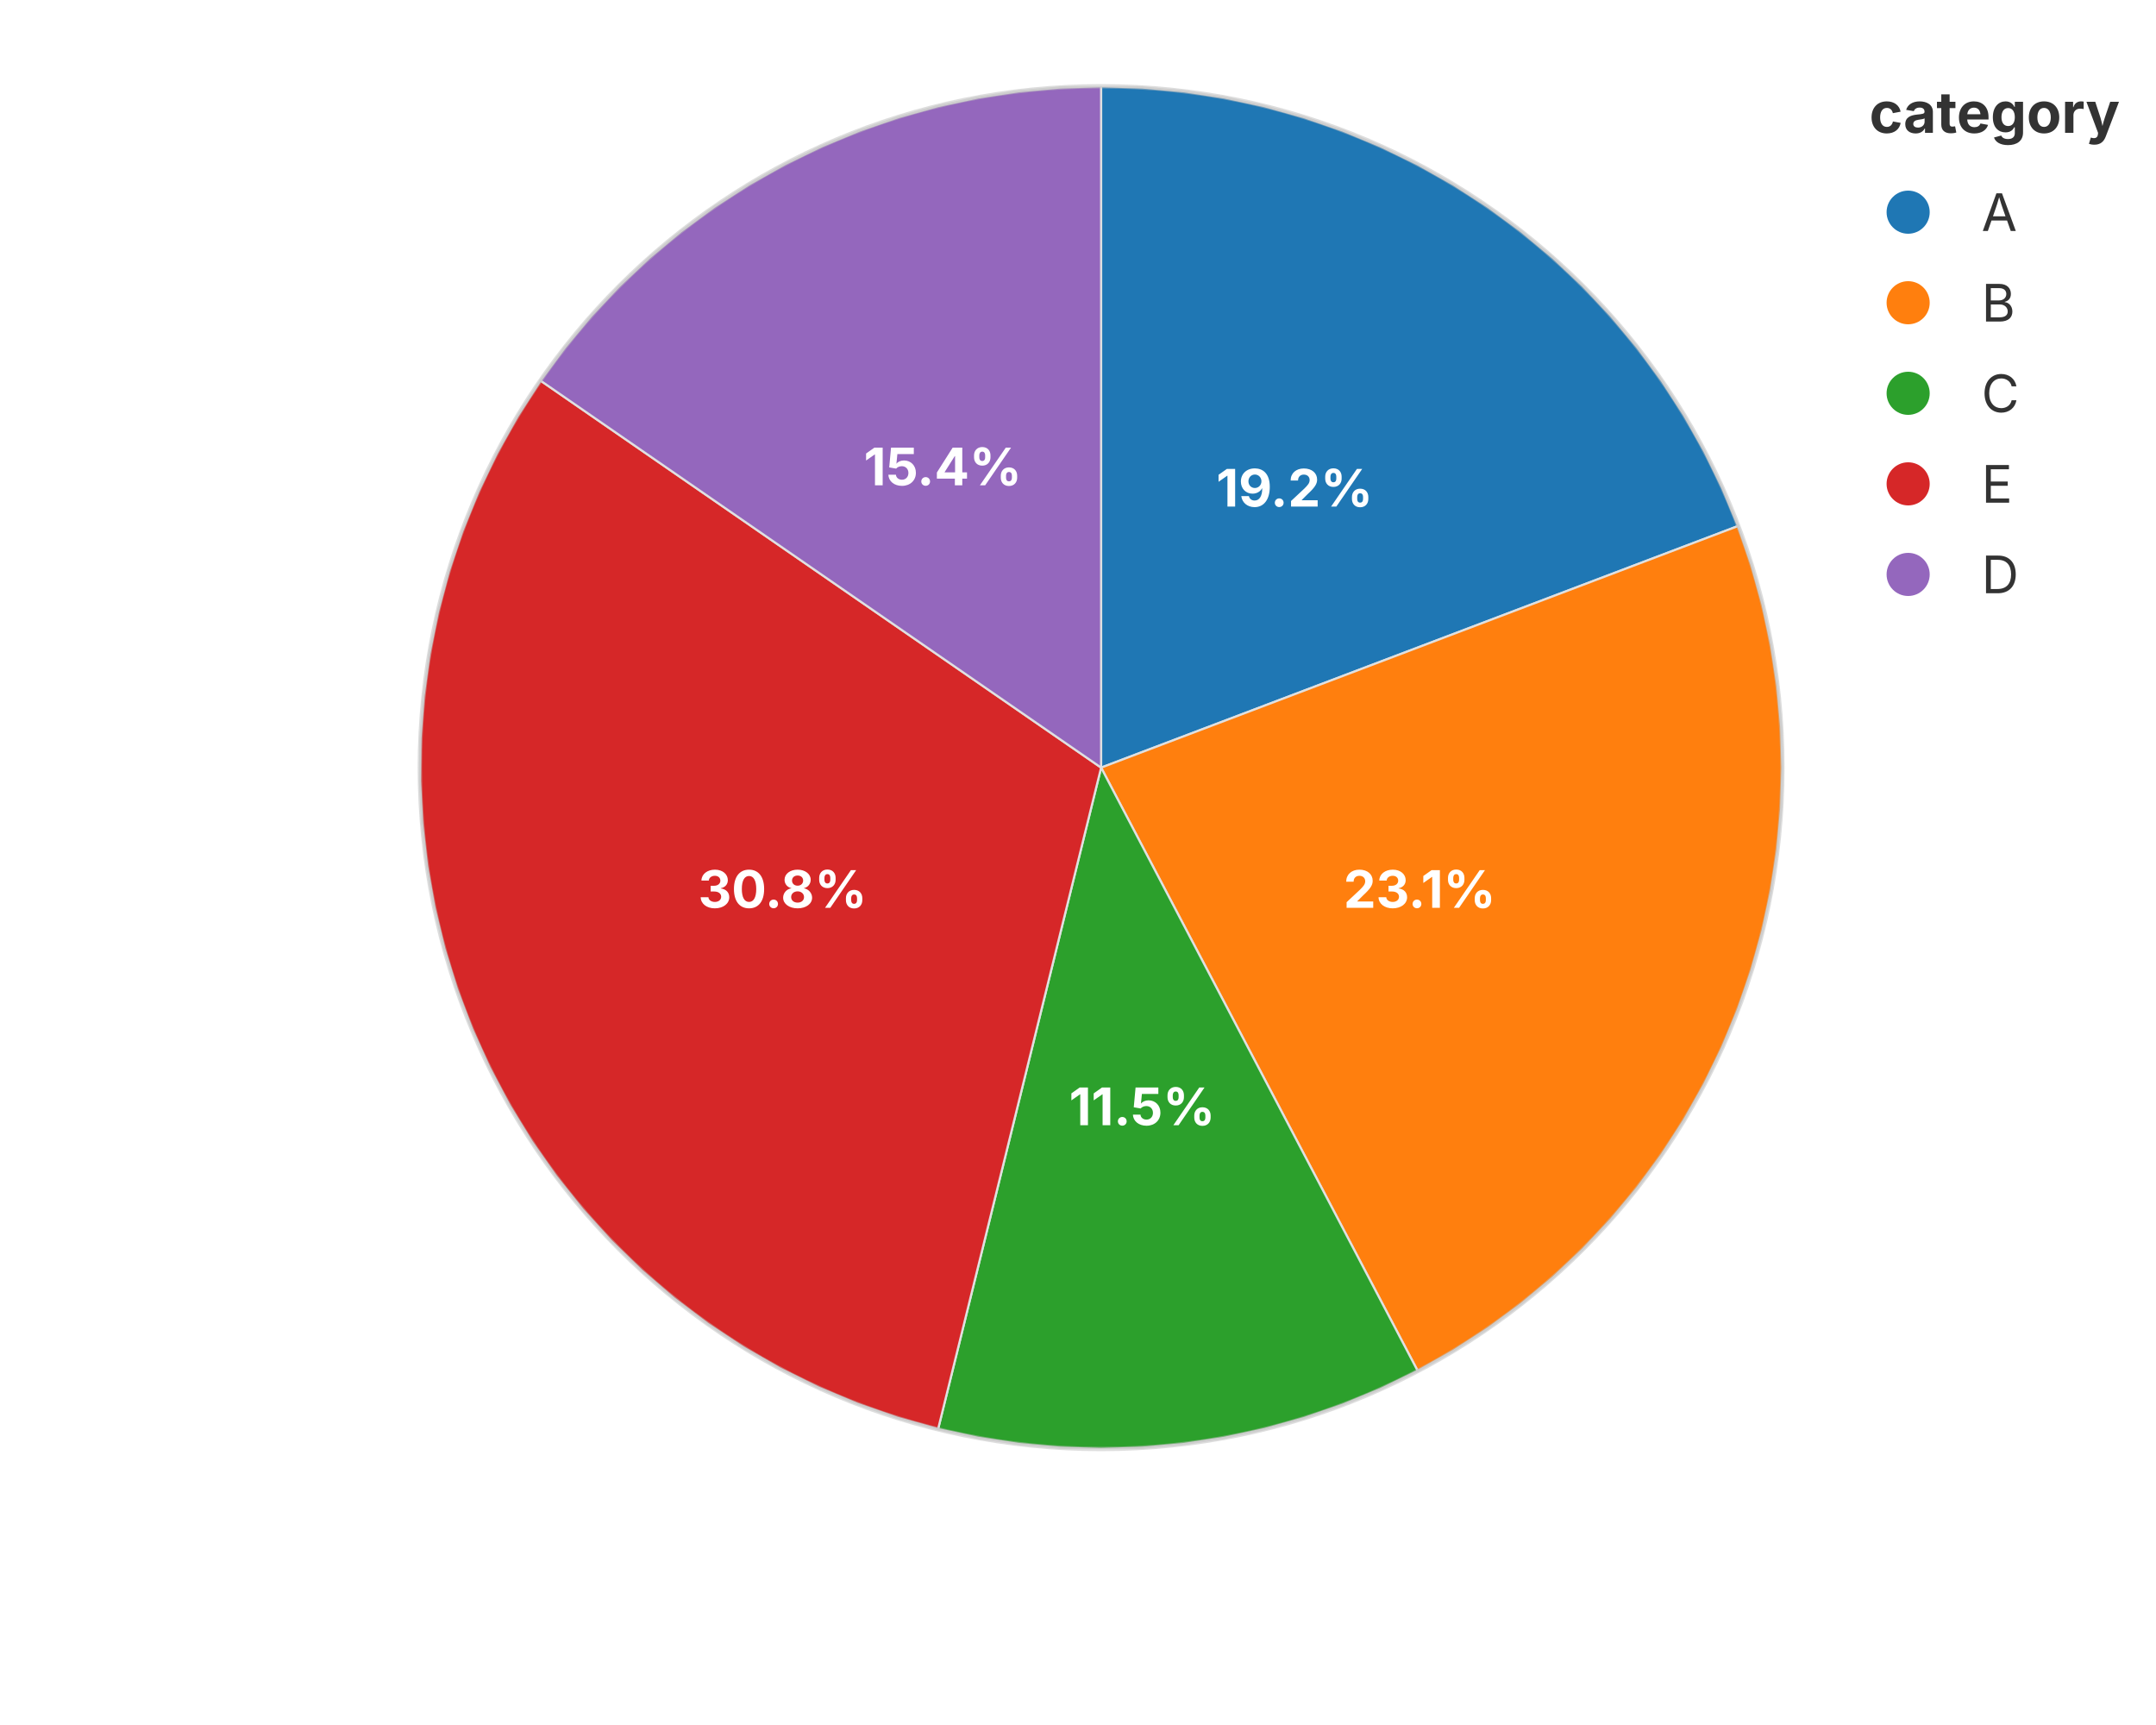
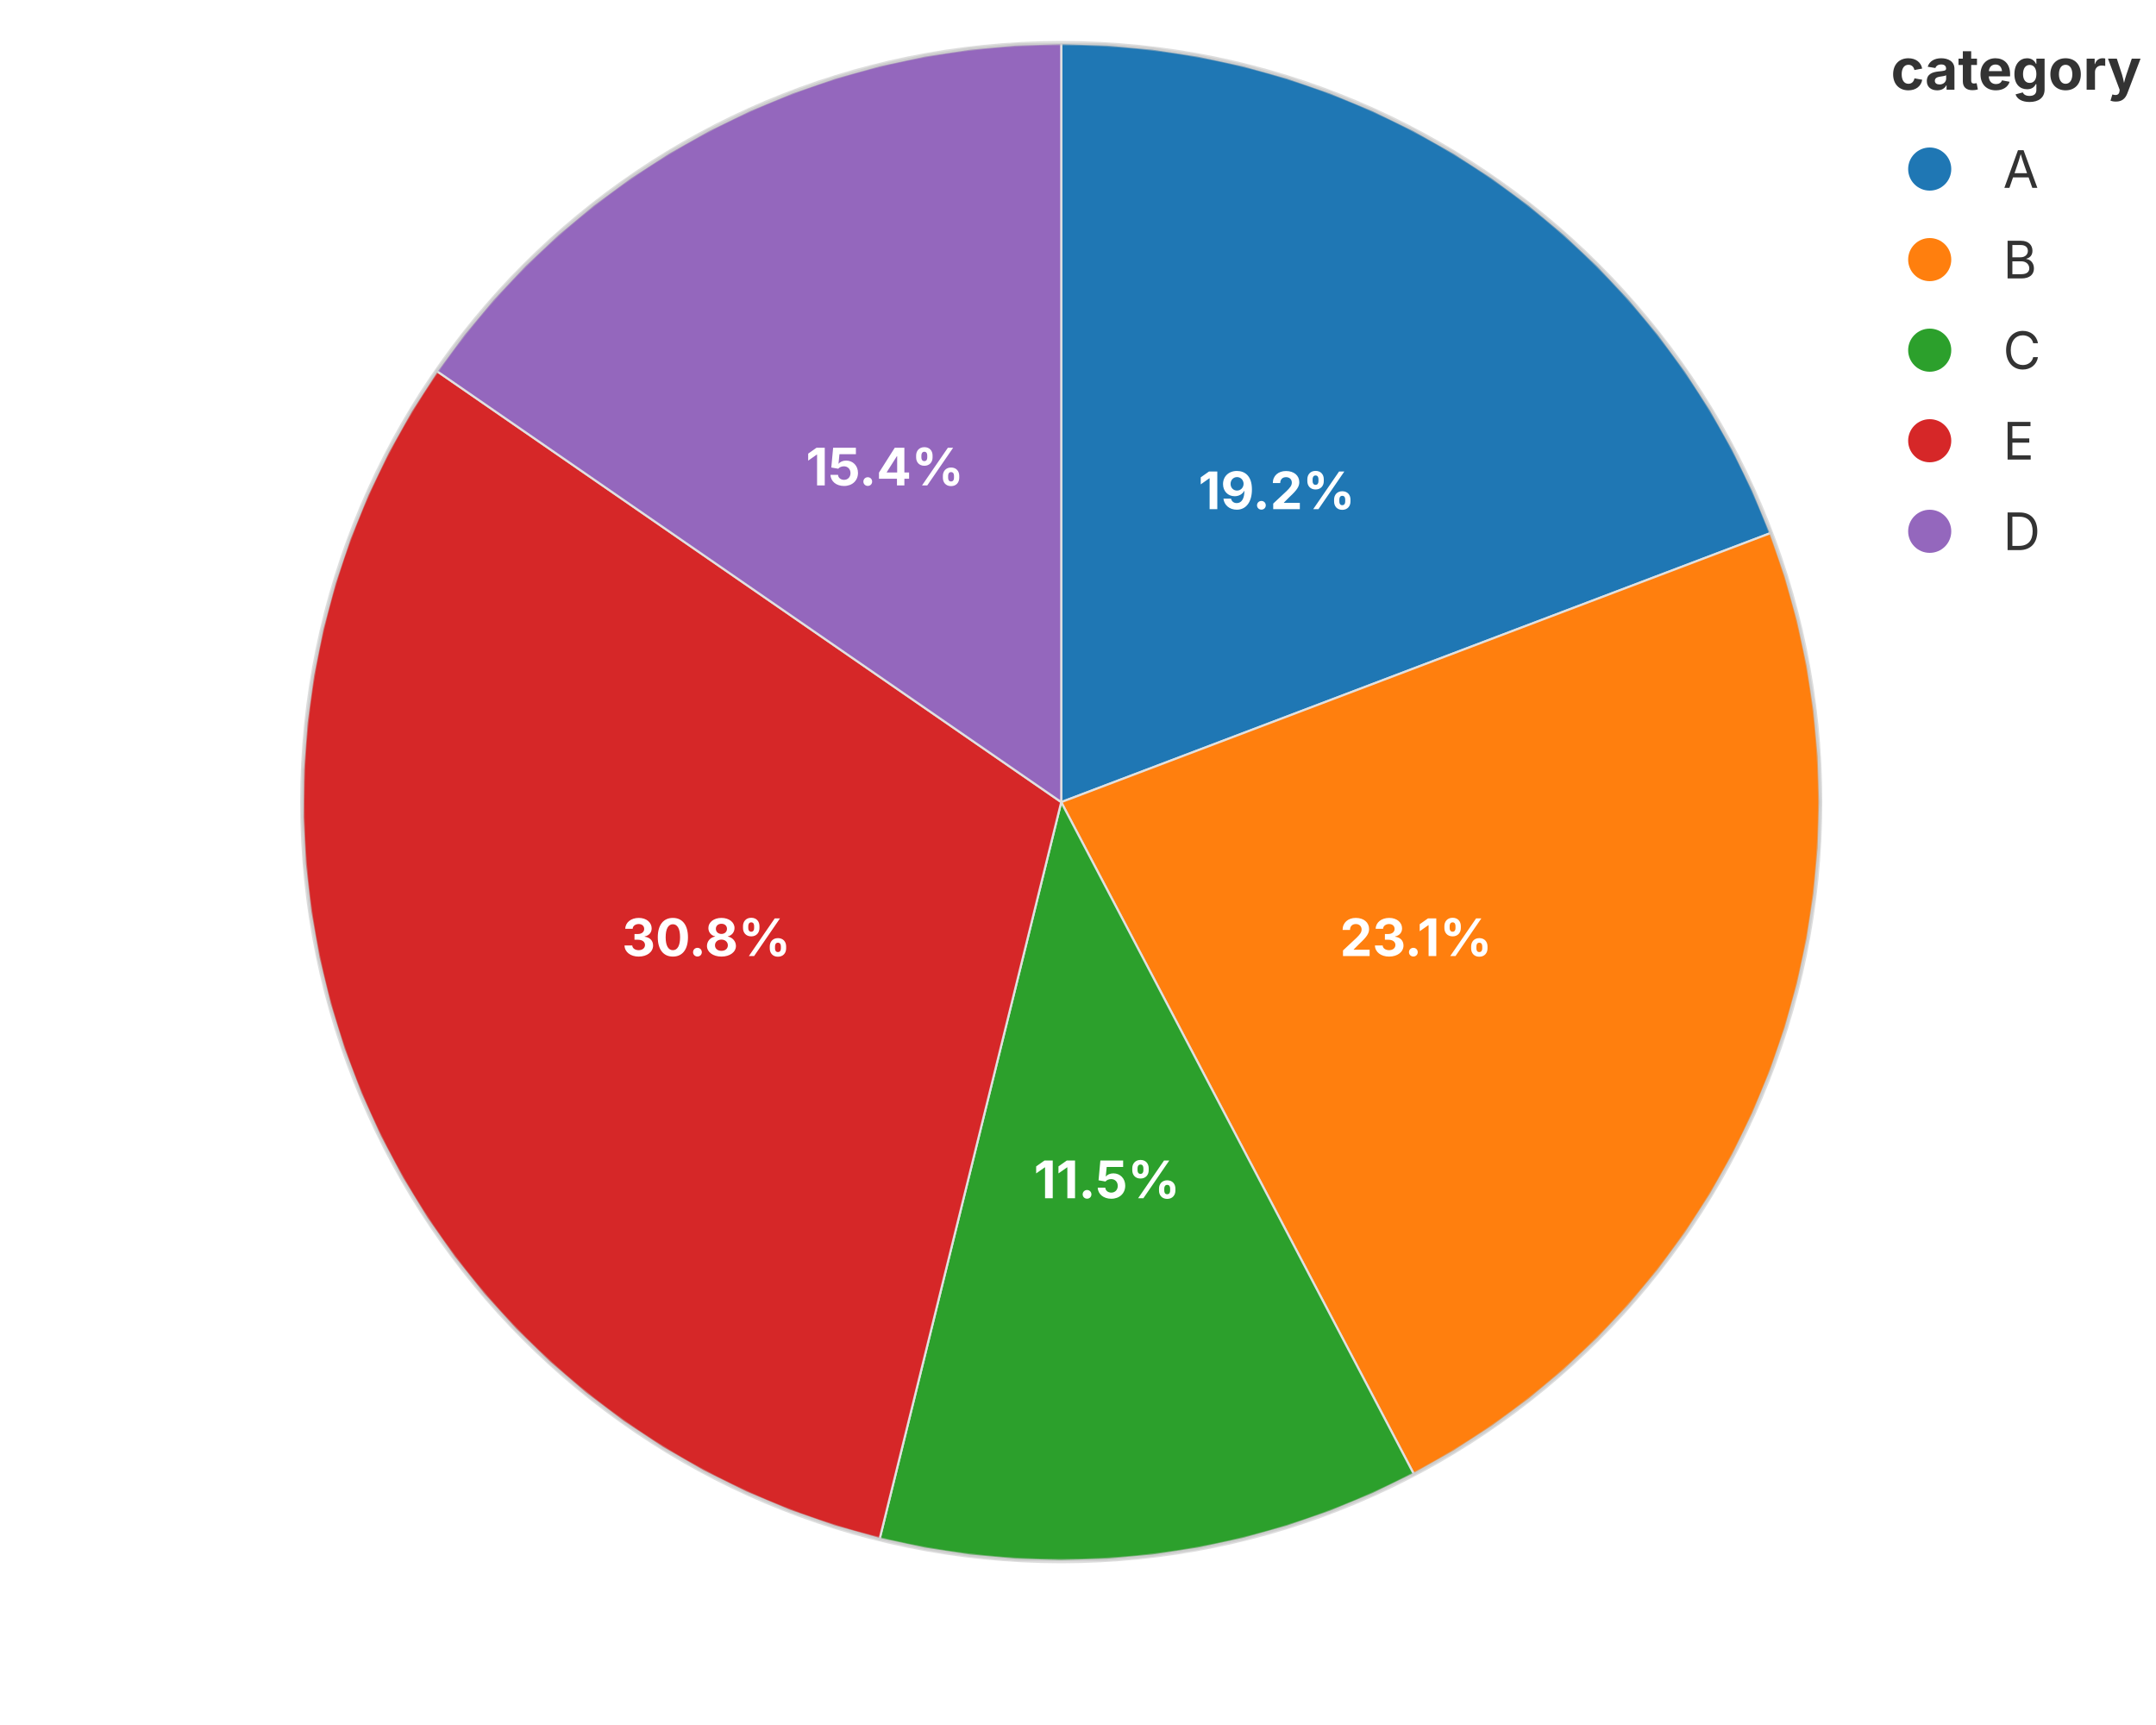
<svg xmlns="http://www.w3.org/2000/svg" width="500" height="400" viewBox="0 0 500 400">
  <rect x="0.000" y="0.000" width="500.000" height="400.000" fill="rgba(255,255,255,1.000)" stroke="none" stroke-width="0.000" fill-opacity="1.000" stroke-opacity="1.000" />
  <defs>
    <clipPath id="plot-clip-area-0">
-       <rect x="92.200" y="20.000" width="326.320" height="316.000" />
+       <rect x="68.700" y="10.000" width="354.820" height="352.000" />
    </clipPath>
  </defs>
  <g clip-path="url(#plot-clip-area-0)">
-     <path d="M 255.360 178.000 L 255.360 20.000 L 264.900 20.288 L 274.405 21.152 L 283.840 22.588 L 293.172 24.591 L 302.365 27.154 L 311.388 30.267 L 320.205 33.920 L 328.786 38.098 L 337.099 42.787 L 345.114 47.969 L 352.802 53.625 L 360.133 59.735 L 367.083 66.277 L 373.625 73.227 L 379.735 80.558 L 385.391 88.246 L 390.573 96.261 L 395.262 104.574 L 399.440 113.155 L 403.093 121.972 L 255.360 178.000 L 255.360 178.000 L 255.360 178.000 L 255.360 178.000 L 255.360 178.000 L 255.360 178.000 L 255.360 178.000 L 255.360 178.000 L 255.360 178.000 L 255.360 178.000 L 255.360 178.000 L 255.360 178.000 L 255.360 178.000 L 255.360 178.000 L 255.360 178.000 L 255.360 178.000 L 255.360 178.000 L 255.360 178.000 L 255.360 178.000 L 255.360 178.000 Z" fill="rgba(31,119,180,1.000)" fill-opacity="1.000" stroke="rgba(224,224,224,1.000)" stroke-width="0.500" stroke-opacity="1.000" stroke-linejoin="round" stroke-linecap="round" />
-     <text x="300.237" y="112.984" font-size="12.0" font-family="Inter, -apple-system, BlinkMacSystemFont, 'Segoe UI', Roboto, Helvetica, Arial, 'PingFang SC', 'Microsoft YaHei', Ubuntu, Cantarell, 'Noto Sans', sans-serif" fill="rgba(255,255,255,1.000)" fill-opacity="1.000" text-anchor="middle" font-weight="bold" dominant-baseline="middle" transform="rotate(0 300.237 112.984)">19.2%</text>
-     <path d="M 255.360 178.000 L 403.093 121.972 L 406.206 130.995 L 408.769 140.188 L 410.772 149.520 L 412.208 158.955 L 413.072 168.460 L 413.360 178.000 L 413.072 187.540 L 412.208 197.045 L 410.772 206.480 L 408.769 215.812 L 406.206 225.005 L 403.093 234.028 L 399.440 242.845 L 395.262 251.426 L 390.573 259.739 L 385.391 267.754 L 379.735 275.442 L 373.625 282.773 L 367.083 289.723 L 360.133 296.265 L 352.802 302.375 L 345.114 308.031 L 337.099 313.213 L 328.786 317.902 L 255.360 178.000 L 255.360 178.000 L 255.360 178.000 L 255.360 178.000 L 255.360 178.000 L 255.360 178.000 L 255.360 178.000 L 255.360 178.000 L 255.360 178.000 L 255.360 178.000 L 255.360 178.000 L 255.360 178.000 L 255.360 178.000 L 255.360 178.000 L 255.360 178.000 L 255.360 178.000 L 255.360 178.000 L 255.360 178.000 L 255.360 178.000 L 255.360 178.000 L 255.360 178.000 L 255.360 178.000 L 255.360 178.000 L 255.360 178.000 Z" fill="rgba(255,127,14,1.000)" fill-opacity="1.000" stroke="rgba(224,224,224,1.000)" stroke-width="0.500" stroke-opacity="1.000" stroke-linejoin="round" stroke-linecap="round" />
-     <text x="329.226" y="206.014" font-size="12.0" font-family="Inter, -apple-system, BlinkMacSystemFont, 'Segoe UI', Roboto, Helvetica, Arial, 'PingFang SC', 'Microsoft YaHei', Ubuntu, Cantarell, 'Noto Sans', sans-serif" fill="rgba(255,255,255,1.000)" fill-opacity="1.000" text-anchor="middle" font-weight="bold" dominant-baseline="middle" transform="rotate(0 329.226 206.014)">23.1%</text>
-     <path d="M 255.360 178.000 L 328.786 317.902 L 320.205 322.080 L 311.388 325.733 L 302.365 328.846 L 293.172 331.409 L 283.840 333.412 L 274.405 334.848 L 264.900 335.712 L 255.360 336.000 L 245.820 335.712 L 236.315 334.848 L 226.880 333.412 L 217.548 331.409 L 255.360 178.000 L 255.360 178.000 L 255.360 178.000 L 255.360 178.000 L 255.360 178.000 L 255.360 178.000 L 255.360 178.000 L 255.360 178.000 L 255.360 178.000 L 255.360 178.000 L 255.360 178.000 L 255.360 178.000 Z" fill="rgba(44,160,44,1.000)" fill-opacity="1.000" stroke="rgba(224,224,224,1.000)" stroke-width="0.500" stroke-opacity="1.000" stroke-linejoin="round" stroke-linecap="round" />
-     <text x="264.882" y="256.424" font-size="12.0" font-family="Inter, -apple-system, BlinkMacSystemFont, 'Segoe UI', Roboto, Helvetica, Arial, 'PingFang SC', 'Microsoft YaHei', Ubuntu, Cantarell, 'Noto Sans', sans-serif" fill="rgba(255,255,255,1.000)" fill-opacity="1.000" text-anchor="middle" font-weight="bold" dominant-baseline="middle" transform="rotate(0 264.882 256.424)">11.5%</text>
-     <path d="M 255.360 178.000 L 217.548 331.409 L 208.061 328.754 L 198.757 325.513 L 189.674 321.699 L 180.845 317.325 L 172.307 312.411 L 164.091 306.973 L 156.231 301.034 L 148.756 294.617 L 141.695 287.746 L 135.076 280.449 L 128.925 272.753 L 123.265 264.689 L 118.119 256.288 L 113.507 247.582 L 109.446 238.606 L 105.952 229.394 L 103.040 219.983 L 100.719 210.408 L 99.000 200.707 L 97.889 190.918 L 97.390 181.079 L 97.505 171.228 L 98.234 161.403 L 99.574 151.642 L 101.520 141.985 L 104.063 132.467 L 107.195 123.126 L 110.903 113.998 L 115.173 105.120 L 119.988 96.524 L 125.329 88.246 L 255.360 178.000 L 255.360 178.000 L 255.360 178.000 L 255.360 178.000 L 255.360 178.000 L 255.360 178.000 L 255.360 178.000 L 255.360 178.000 L 255.360 178.000 L 255.360 178.000 L 255.360 178.000 L 255.360 178.000 L 255.360 178.000 L 255.360 178.000 L 255.360 178.000 L 255.360 178.000 L 255.360 178.000 L 255.360 178.000 L 255.360 178.000 L 255.360 178.000 L 255.360 178.000 L 255.360 178.000 L 255.360 178.000 L 255.360 178.000 L 255.360 178.000 L 255.360 178.000 L 255.360 178.000 L 255.360 178.000 L 255.360 178.000 L 255.360 178.000 L 255.360 178.000 Z" fill="rgba(214,39,40,1.000)" fill-opacity="1.000" stroke="rgba(224,224,224,1.000)" stroke-width="0.500" stroke-opacity="1.000" stroke-linejoin="round" stroke-linecap="round" />
-     <text x="181.494" y="206.014" font-size="12.0" font-family="Inter, -apple-system, BlinkMacSystemFont, 'Segoe UI', Roboto, Helvetica, Arial, 'PingFang SC', 'Microsoft YaHei', Ubuntu, Cantarell, 'Noto Sans', sans-serif" fill="rgba(255,255,255,1.000)" fill-opacity="1.000" text-anchor="middle" font-weight="bold" dominant-baseline="middle" transform="rotate(0 181.494 206.014)">30.8%</text>
-     <path d="M 255.360 178.000 L 125.329 88.246 L 130.985 80.558 L 137.095 73.227 L 143.637 66.277 L 150.587 59.735 L 157.918 53.625 L 165.606 47.969 L 173.621 42.787 L 181.934 38.098 L 190.515 33.920 L 199.332 30.267 L 208.355 27.154 L 217.548 24.591 L 226.880 22.588 L 236.315 21.152 L 245.820 20.288 L 255.360 20.000 L 255.360 178.000 L 255.360 178.000 L 255.360 178.000 L 255.360 178.000 L 255.360 178.000 L 255.360 178.000 L 255.360 178.000 L 255.360 178.000 L 255.360 178.000 L 255.360 178.000 L 255.360 178.000 L 255.360 178.000 L 255.360 178.000 L 255.360 178.000 L 255.360 178.000 L 255.360 178.000 Z" fill="rgba(148,103,189,1.000)" fill-opacity="1.000" stroke="rgba(224,224,224,1.000)" stroke-width="0.500" stroke-opacity="1.000" stroke-linejoin="round" stroke-linecap="round" />
-     <text x="218.647" y="108.049" font-size="12.0" font-family="Inter, -apple-system, BlinkMacSystemFont, 'Segoe UI', Roboto, Helvetica, Arial, 'PingFang SC', 'Microsoft YaHei', Ubuntu, Cantarell, 'Noto Sans', sans-serif" fill="rgba(255,255,255,1.000)" fill-opacity="1.000" text-anchor="middle" font-weight="bold" dominant-baseline="middle" transform="rotate(0 218.647 108.049)">15.4%</text>
+     <path d="M 246.110 186.000 L 246.110 10.000 L 256.737 10.321 L 267.324 11.283 L 277.835 12.883 L 288.230 15.114 L 298.471 17.969 L 308.520 21.437 L 318.343 25.506 L 327.901 30.160 L 337.161 35.382 L 346.089 41.155 L 354.653 47.456 L 362.820 54.262 L 370.561 61.549 L 377.848 69.290 L 384.654 77.457 L 390.955 86.021 L 396.728 94.949 L 401.950 104.209 L 406.604 113.767 L 410.673 123.590 L 246.110 186.000 L 246.110 186.000 L 246.110 186.000 L 246.110 186.000 L 246.110 186.000 L 246.110 186.000 L 246.110 186.000 L 246.110 186.000 L 246.110 186.000 L 246.110 186.000 L 246.110 186.000 L 246.110 186.000 L 246.110 186.000 L 246.110 186.000 L 246.110 186.000 L 246.110 186.000 L 246.110 186.000 L 246.110 186.000 L 246.110 186.000 L 246.110 186.000 Z" fill="rgba(31,119,180,1.000)" fill-opacity="1.000" stroke="rgba(224,224,224,1.000)" stroke-width="0.500" stroke-opacity="1.000" stroke-linejoin="round" stroke-linecap="round" />
+     <text x="296.100" y="113.577" font-size="12.0" font-family="Inter, -apple-system, BlinkMacSystemFont, 'Segoe UI', Roboto, Helvetica, Arial, 'PingFang SC', 'Microsoft YaHei', Ubuntu, Cantarell, 'Noto Sans', sans-serif" fill="rgba(255,255,255,1.000)" fill-opacity="1.000" text-anchor="middle" font-weight="bold" dominant-baseline="middle" transform="rotate(0 296.100 113.577)">19.2%</text>
+     <path d="M 246.110 186.000 L 410.673 123.590 L 414.141 133.639 L 416.996 143.880 L 419.227 154.275 L 420.827 164.786 L 421.789 175.373 L 422.110 186.000 L 421.789 196.627 L 420.827 207.214 L 419.227 217.725 L 416.996 228.120 L 414.141 238.361 L 410.673 248.410 L 406.604 258.233 L 401.950 267.791 L 396.728 277.051 L 390.955 285.979 L 384.654 294.543 L 377.848 302.710 L 370.561 310.451 L 362.820 317.738 L 354.653 324.544 L 346.089 330.845 L 337.161 336.617 L 327.901 341.840 L 246.110 186.000 L 246.110 186.000 L 246.110 186.000 L 246.110 186.000 L 246.110 186.000 L 246.110 186.000 L 246.110 186.000 L 246.110 186.000 L 246.110 186.000 L 246.110 186.000 L 246.110 186.000 L 246.110 186.000 L 246.110 186.000 L 246.110 186.000 L 246.110 186.000 L 246.110 186.000 L 246.110 186.000 L 246.110 186.000 L 246.110 186.000 L 246.110 186.000 L 246.110 186.000 L 246.110 186.000 L 246.110 186.000 L 246.110 186.000 Z" fill="rgba(255,127,14,1.000)" fill-opacity="1.000" stroke="rgba(224,224,224,1.000)" stroke-width="0.500" stroke-opacity="1.000" stroke-linejoin="round" stroke-linecap="round" />
+     <text x="328.391" y="217.205" font-size="12.0" font-family="Inter, -apple-system, BlinkMacSystemFont, 'Segoe UI', Roboto, Helvetica, Arial, 'PingFang SC', 'Microsoft YaHei', Ubuntu, Cantarell, 'Noto Sans', sans-serif" fill="rgba(255,255,255,1.000)" fill-opacity="1.000" text-anchor="middle" font-weight="bold" dominant-baseline="middle" transform="rotate(0 328.391 217.205)">23.1%</text>
+     <path d="M 246.110 186.000 L 327.901 341.840 L 318.343 346.494 L 308.520 350.563 L 298.471 354.031 L 288.230 356.886 L 277.835 359.117 L 267.324 360.717 L 256.737 361.679 L 246.110 362.000 L 235.483 361.679 L 224.896 360.717 L 214.385 359.117 L 203.990 356.886 L 246.110 186.000 L 246.110 186.000 L 246.110 186.000 L 246.110 186.000 L 246.110 186.000 L 246.110 186.000 L 246.110 186.000 L 246.110 186.000 L 246.110 186.000 L 246.110 186.000 L 246.110 186.000 L 246.110 186.000 Z" fill="rgba(44,160,44,1.000)" fill-opacity="1.000" stroke="rgba(224,224,224,1.000)" stroke-width="0.500" stroke-opacity="1.000" stroke-linejoin="round" stroke-linecap="round" />
+     <text x="256.717" y="273.358" font-size="12.0" font-family="Inter, -apple-system, BlinkMacSystemFont, 'Segoe UI', Roboto, Helvetica, Arial, 'PingFang SC', 'Microsoft YaHei', Ubuntu, Cantarell, 'Noto Sans', sans-serif" fill="rgba(255,255,255,1.000)" fill-opacity="1.000" text-anchor="middle" font-weight="bold" dominant-baseline="middle" transform="rotate(0 256.717 273.358)">11.5%</text>
+     <path d="M 246.110 186.000 L 203.990 356.886 L 193.422 353.928 L 183.059 350.318 L 172.940 346.069 L 163.106 341.198 L 153.595 335.723 L 144.444 329.666 L 135.688 323.051 L 127.361 315.902 L 119.496 308.249 L 112.123 300.120 L 105.271 291.548 L 98.966 282.565 L 93.234 273.207 L 88.096 263.509 L 83.573 253.511 L 79.681 243.250 L 76.437 232.766 L 73.852 222.100 L 71.937 211.294 L 70.699 200.390 L 70.143 189.430 L 70.272 178.456 L 71.084 167.512 L 72.576 156.640 L 74.743 145.881 L 77.577 135.279 L 81.066 124.874 L 85.196 114.707 L 89.952 104.817 L 95.315 95.242 L 101.265 86.021 L 246.110 186.000 L 246.110 186.000 L 246.110 186.000 L 246.110 186.000 L 246.110 186.000 L 246.110 186.000 L 246.110 186.000 L 246.110 186.000 L 246.110 186.000 L 246.110 186.000 L 246.110 186.000 L 246.110 186.000 L 246.110 186.000 L 246.110 186.000 L 246.110 186.000 L 246.110 186.000 L 246.110 186.000 L 246.110 186.000 L 246.110 186.000 L 246.110 186.000 L 246.110 186.000 L 246.110 186.000 L 246.110 186.000 L 246.110 186.000 L 246.110 186.000 L 246.110 186.000 L 246.110 186.000 L 246.110 186.000 L 246.110 186.000 L 246.110 186.000 L 246.110 186.000 Z" fill="rgba(214,39,40,1.000)" fill-opacity="1.000" stroke="rgba(224,224,224,1.000)" stroke-width="0.500" stroke-opacity="1.000" stroke-linejoin="round" stroke-linecap="round" />
+     <text x="163.829" y="217.205" font-size="12.0" font-family="Inter, -apple-system, BlinkMacSystemFont, 'Segoe UI', Roboto, Helvetica, Arial, 'PingFang SC', 'Microsoft YaHei', Ubuntu, Cantarell, 'Noto Sans', sans-serif" fill="rgba(255,255,255,1.000)" fill-opacity="1.000" text-anchor="middle" font-weight="bold" dominant-baseline="middle" transform="rotate(0 163.829 217.205)">30.8%</text>
+     <path d="M 246.110 186.000 L 101.265 86.021 L 107.566 77.457 L 114.372 69.290 L 121.659 61.549 L 129.400 54.262 L 137.567 47.456 L 146.131 41.155 L 155.059 35.382 L 164.319 30.160 L 173.877 25.506 L 183.700 21.437 L 193.749 17.969 L 203.990 15.114 L 214.385 12.883 L 224.896 11.283 L 235.483 10.321 L 246.110 10.000 L 246.110 186.000 L 246.110 186.000 L 246.110 186.000 L 246.110 186.000 L 246.110 186.000 L 246.110 186.000 L 246.110 186.000 L 246.110 186.000 L 246.110 186.000 L 246.110 186.000 L 246.110 186.000 L 246.110 186.000 L 246.110 186.000 L 246.110 186.000 L 246.110 186.000 L 246.110 186.000 Z" fill="rgba(148,103,189,1.000)" fill-opacity="1.000" stroke="rgba(224,224,224,1.000)" stroke-width="0.500" stroke-opacity="1.000" stroke-linejoin="round" stroke-linecap="round" />
+     <text x="205.214" y="108.080" font-size="12.0" font-family="Inter, -apple-system, BlinkMacSystemFont, 'Segoe UI', Roboto, Helvetica, Arial, 'PingFang SC', 'Microsoft YaHei', Ubuntu, Cantarell, 'Noto Sans', sans-serif" fill="rgba(255,255,255,1.000)" fill-opacity="1.000" text-anchor="middle" font-weight="bold" dominant-baseline="middle" transform="rotate(0 205.214 108.080)">15.4%</text>
  </g>
-   <circle cx="255.360" cy="178.000" r="158.000" fill="none" stroke="rgba(189,189,189,1.000)" stroke-width="1.000" fill-opacity="0.500" stroke-opacity="0.500" />
+   <circle cx="246.110" cy="186.000" r="176.000" fill="none" stroke="rgba(189,189,189,1.000)" stroke-width="1.000" fill-opacity="0.500" stroke-opacity="0.500" />
  <defs>
    <clipPath id="plot-clip-area-1">
-       <rect x="418.520" y="0.000" width="81.480" height="400.000" />
+       <rect x="423.520" y="0.000" width="76.480" height="400.000" />
    </clipPath>
  </defs>
  <g clip-path="url(#plot-clip-area-1)">
-     <text x="433.520" y="26.000" font-size="13.2" font-family="Inter, -apple-system, BlinkMacSystemFont, 'Segoe UI', Roboto, Helvetica, Arial, 'PingFang SC', 'Microsoft YaHei', Ubuntu, Cantarell, 'Noto Sans', sans-serif" fill="rgba(51,51,51,1.000)" fill-opacity="1.000" text-anchor="start" font-weight="bold" dominant-baseline="central" transform="rotate(0 433.520 26.000)">category</text>
-     <circle cx="442.520" cy="49.200" r="5.000" fill="rgba(31,119,180,1.000)" stroke="none" stroke-width="0.000" fill-opacity="1.000" stroke-opacity="1.000" />
-     <text x="459.520" y="49.200" font-size="12.0" font-family="Inter, -apple-system, BlinkMacSystemFont, 'Segoe UI', Roboto, Helvetica, Arial, 'PingFang SC', 'Microsoft YaHei', Ubuntu, Cantarell, 'Noto Sans', sans-serif" fill="rgba(51,51,51,1.000)" fill-opacity="1.000" text-anchor="start" font-weight="normal" dominant-baseline="central" transform="rotate(0 459.520 49.200)">A</text>
-     <circle cx="442.520" cy="70.200" r="5.000" fill="rgba(255,127,14,1.000)" stroke="none" stroke-width="0.000" fill-opacity="1.000" stroke-opacity="1.000" />
-     <text x="459.520" y="70.200" font-size="12.0" font-family="Inter, -apple-system, BlinkMacSystemFont, 'Segoe UI', Roboto, Helvetica, Arial, 'PingFang SC', 'Microsoft YaHei', Ubuntu, Cantarell, 'Noto Sans', sans-serif" fill="rgba(51,51,51,1.000)" fill-opacity="1.000" text-anchor="start" font-weight="normal" dominant-baseline="central" transform="rotate(0 459.520 70.200)">B</text>
-     <circle cx="442.520" cy="91.200" r="5.000" fill="rgba(44,160,44,1.000)" stroke="none" stroke-width="0.000" fill-opacity="1.000" stroke-opacity="1.000" />
-     <text x="459.520" y="91.200" font-size="12.0" font-family="Inter, -apple-system, BlinkMacSystemFont, 'Segoe UI', Roboto, Helvetica, Arial, 'PingFang SC', 'Microsoft YaHei', Ubuntu, Cantarell, 'Noto Sans', sans-serif" fill="rgba(51,51,51,1.000)" fill-opacity="1.000" text-anchor="start" font-weight="normal" dominant-baseline="central" transform="rotate(0 459.520 91.200)">C</text>
-     <circle cx="442.520" cy="112.200" r="5.000" fill="rgba(214,39,40,1.000)" stroke="none" stroke-width="0.000" fill-opacity="1.000" stroke-opacity="1.000" />
-     <text x="459.520" y="112.200" font-size="12.0" font-family="Inter, -apple-system, BlinkMacSystemFont, 'Segoe UI', Roboto, Helvetica, Arial, 'PingFang SC', 'Microsoft YaHei', Ubuntu, Cantarell, 'Noto Sans', sans-serif" fill="rgba(51,51,51,1.000)" fill-opacity="1.000" text-anchor="start" font-weight="normal" dominant-baseline="central" transform="rotate(0 459.520 112.200)">E</text>
-     <circle cx="442.520" cy="133.200" r="5.000" fill="rgba(148,103,189,1.000)" stroke="none" stroke-width="0.000" fill-opacity="1.000" stroke-opacity="1.000" />
-     <text x="459.520" y="133.200" font-size="12.0" font-family="Inter, -apple-system, BlinkMacSystemFont, 'Segoe UI', Roboto, Helvetica, Arial, 'PingFang SC', 'Microsoft YaHei', Ubuntu, Cantarell, 'Noto Sans', sans-serif" fill="rgba(51,51,51,1.000)" fill-opacity="1.000" text-anchor="start" font-weight="normal" dominant-baseline="central" transform="rotate(0 459.520 133.200)">D</text>
+     <text x="438.520" y="16.000" font-size="13.2" font-family="Inter, -apple-system, BlinkMacSystemFont, 'Segoe UI', Roboto, Helvetica, Arial, 'PingFang SC', 'Microsoft YaHei', Ubuntu, Cantarell, 'Noto Sans', sans-serif" fill="rgba(51,51,51,1.000)" fill-opacity="1.000" text-anchor="start" font-weight="bold" dominant-baseline="central" transform="rotate(0 438.520 16.000)">category</text>
+     <circle cx="447.520" cy="39.200" r="5.000" fill="rgba(31,119,180,1.000)" stroke="none" stroke-width="0.000" fill-opacity="1.000" stroke-opacity="1.000" />
+     <text x="464.520" y="39.200" font-size="12.0" font-family="Inter, -apple-system, BlinkMacSystemFont, 'Segoe UI', Roboto, Helvetica, Arial, 'PingFang SC', 'Microsoft YaHei', Ubuntu, Cantarell, 'Noto Sans', sans-serif" fill="rgba(51,51,51,1.000)" fill-opacity="1.000" text-anchor="start" font-weight="normal" dominant-baseline="central" transform="rotate(0 464.520 39.200)">A</text>
+     <circle cx="447.520" cy="60.200" r="5.000" fill="rgba(255,127,14,1.000)" stroke="none" stroke-width="0.000" fill-opacity="1.000" stroke-opacity="1.000" />
+     <text x="464.520" y="60.200" font-size="12.0" font-family="Inter, -apple-system, BlinkMacSystemFont, 'Segoe UI', Roboto, Helvetica, Arial, 'PingFang SC', 'Microsoft YaHei', Ubuntu, Cantarell, 'Noto Sans', sans-serif" fill="rgba(51,51,51,1.000)" fill-opacity="1.000" text-anchor="start" font-weight="normal" dominant-baseline="central" transform="rotate(0 464.520 60.200)">B</text>
+     <circle cx="447.520" cy="81.200" r="5.000" fill="rgba(44,160,44,1.000)" stroke="none" stroke-width="0.000" fill-opacity="1.000" stroke-opacity="1.000" />
+     <text x="464.520" y="81.200" font-size="12.0" font-family="Inter, -apple-system, BlinkMacSystemFont, 'Segoe UI', Roboto, Helvetica, Arial, 'PingFang SC', 'Microsoft YaHei', Ubuntu, Cantarell, 'Noto Sans', sans-serif" fill="rgba(51,51,51,1.000)" fill-opacity="1.000" text-anchor="start" font-weight="normal" dominant-baseline="central" transform="rotate(0 464.520 81.200)">C</text>
+     <circle cx="447.520" cy="102.200" r="5.000" fill="rgba(214,39,40,1.000)" stroke="none" stroke-width="0.000" fill-opacity="1.000" stroke-opacity="1.000" />
+     <text x="464.520" y="102.200" font-size="12.0" font-family="Inter, -apple-system, BlinkMacSystemFont, 'Segoe UI', Roboto, Helvetica, Arial, 'PingFang SC', 'Microsoft YaHei', Ubuntu, Cantarell, 'Noto Sans', sans-serif" fill="rgba(51,51,51,1.000)" fill-opacity="1.000" text-anchor="start" font-weight="normal" dominant-baseline="central" transform="rotate(0 464.520 102.200)">E</text>
+     <circle cx="447.520" cy="123.200" r="5.000" fill="rgba(148,103,189,1.000)" stroke="none" stroke-width="0.000" fill-opacity="1.000" stroke-opacity="1.000" />
+     <text x="464.520" y="123.200" font-size="12.0" font-family="Inter, -apple-system, BlinkMacSystemFont, 'Segoe UI', Roboto, Helvetica, Arial, 'PingFang SC', 'Microsoft YaHei', Ubuntu, Cantarell, 'Noto Sans', sans-serif" fill="rgba(51,51,51,1.000)" fill-opacity="1.000" text-anchor="start" font-weight="normal" dominant-baseline="central" transform="rotate(0 464.520 123.200)">D</text>
  </g>
</svg>
